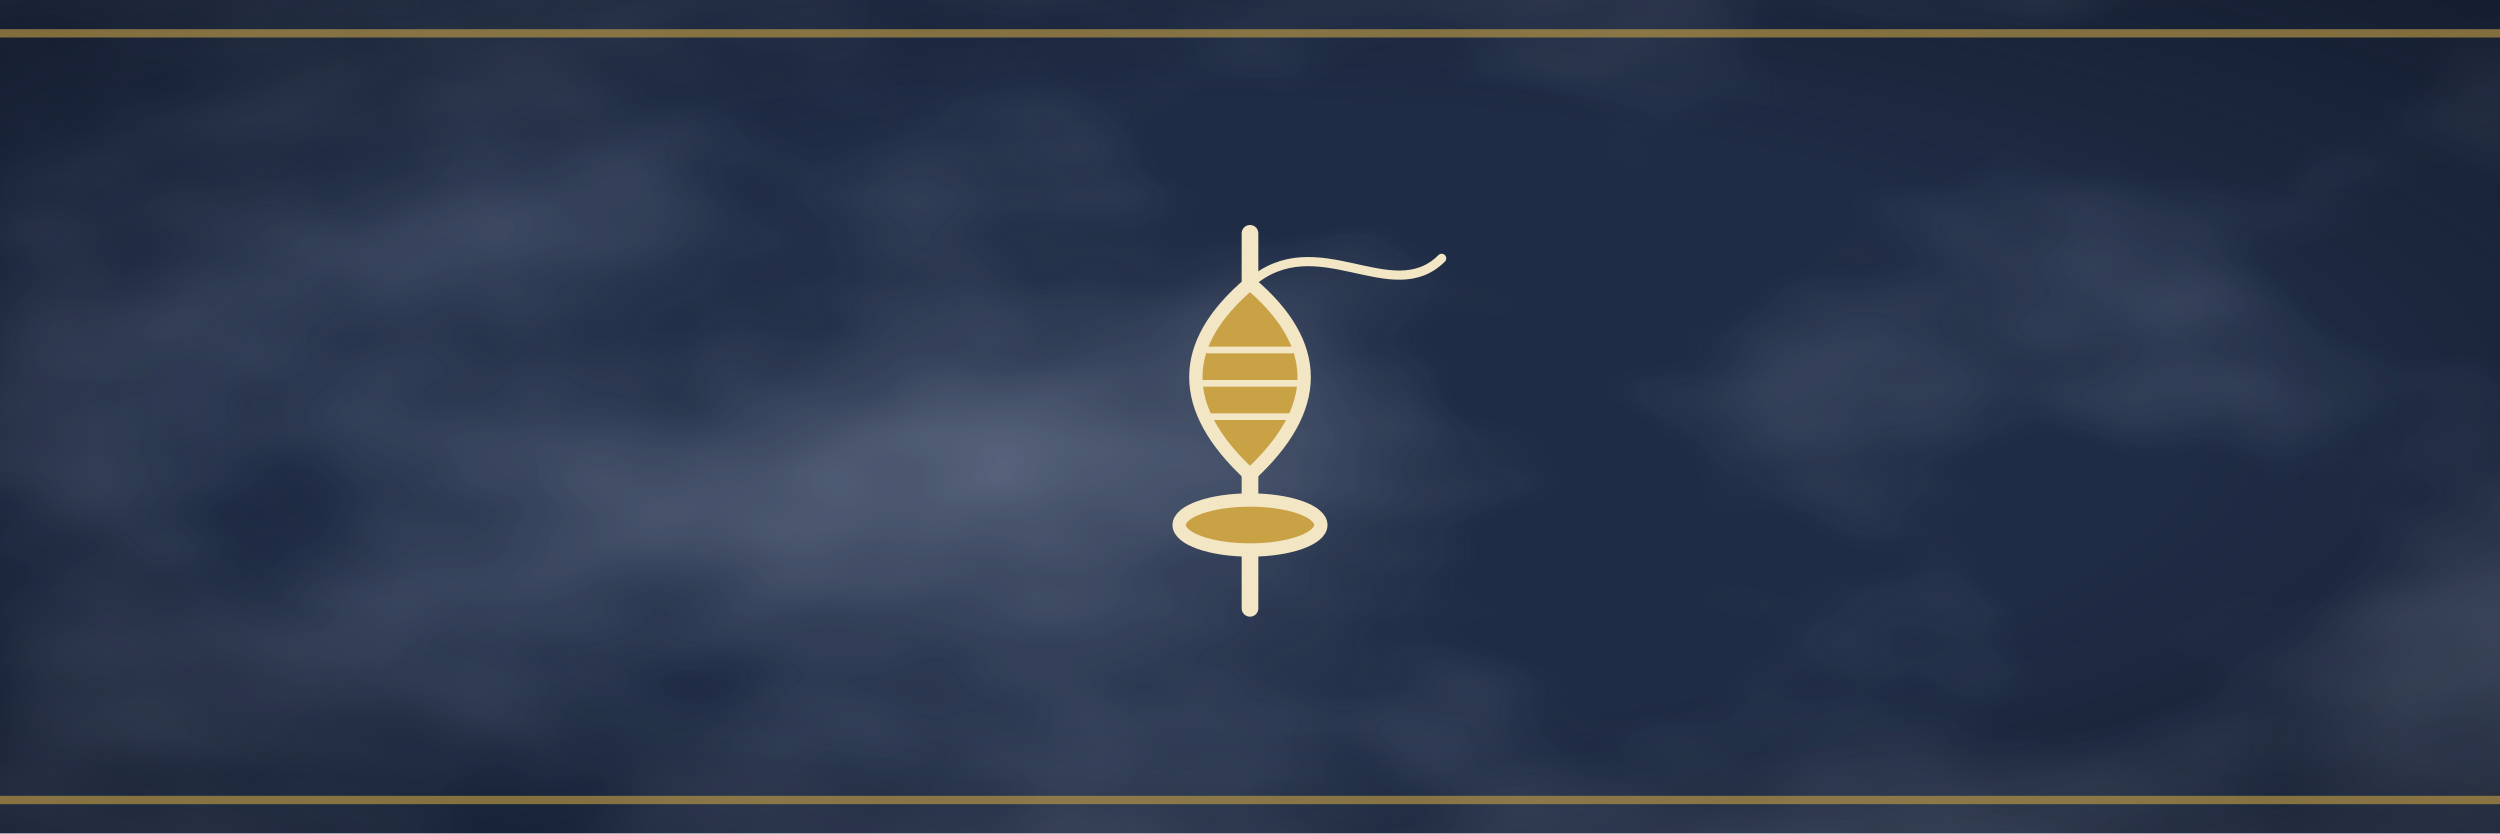
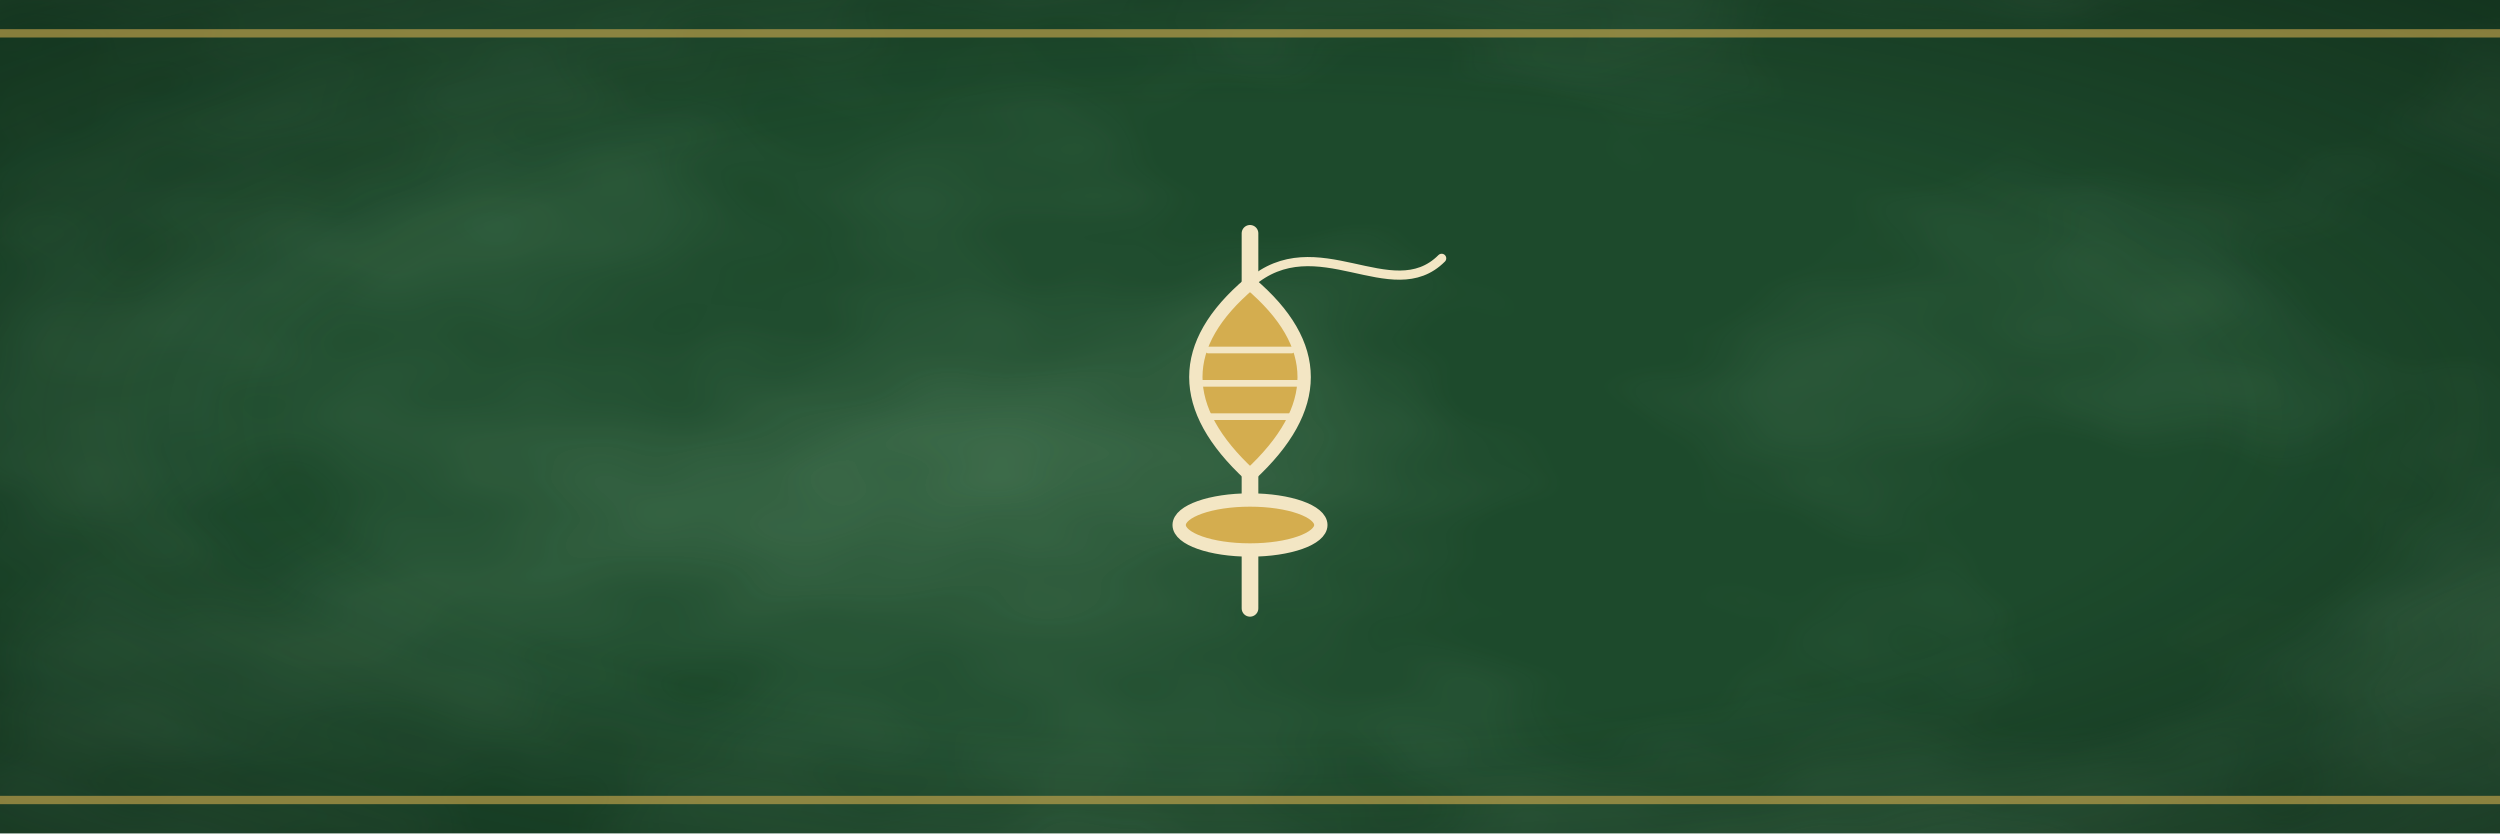
<svg xmlns="http://www.w3.org/2000/svg" viewBox="0 0 600 200" preserveAspectRatio="xMidYMid slice">
  <defs>
    <filter id="m" x="0" y="0" width="100%" height="100%">
      <feTurbulence type="fractalNoise" baseFrequency=".006 .011" numOctaves="4" seed="158" />
-       <feColorMatrix values="0 0 0 0 .55  0 0 0 0 .62  0 0 0 0 .78  0 0 0 1.25 -.5" />
+       <feColorMatrix values="0 0 0 0 .20  0 0 0 0 .42  0 0 0 0 .24  0 0 0 1.25 -.5" />
    </filter>
    <radialGradient id="v" cx=".5" cy=".5" r=".75">
-       <stop offset=".5" stop-color="#05080f" stop-opacity="0" />
-       <stop offset="1" stop-color="#05080f" stop-opacity=".45" />
+       <stop offset=".5" stop-color="#06140b" stop-opacity="0" />
+       <stop offset="1" stop-color="#06140b" stop-opacity=".45" />
    </radialGradient>
  </defs>
-   <rect width="600" height="200" fill="#1f2c45" />
+   <rect width="600" height="200" fill="#1d4a2c" />
  <rect width="600" height="200" filter="url(#m)" opacity=".55" />
  <rect width="600" height="200" fill="url(#v)" />
-   <path d="M0 8H600M0 192H600" stroke="#c9a245" stroke-width="2" opacity=".6" />
+   <path d="M0 8H600M0 192H600" stroke="#d4ad4f" stroke-width="2" opacity=".6" />
  <g transform="translate(250 50)">
    <path d="M50 6V96" fill="none" stroke="#f3e6c4" stroke-width="4" stroke-linejoin="round" stroke-linecap="round" />
-     <path d="M50 18Q76 40 50 64Q24 40 50 18Z" fill="#c9a245" stroke="#f3e6c4" stroke-width="3.2" stroke-linejoin="round" stroke-linecap="round" />
+     <path d="M50 18Q76 40 50 64Q24 40 50 18Z" fill="#d4ad4f" stroke="#f3e6c4" stroke-width="3.2" stroke-linejoin="round" stroke-linecap="round" />
    <path d="M40 34h20M38 42h24M40 50h20" fill="none" stroke="#f3e6c4" stroke-width="1.6" stroke-linejoin="round" stroke-linecap="round" />
-     <ellipse cx="50" cy="76" rx="17" ry="6" fill="#c9a245" stroke="#f3e6c4" stroke-width="3.2" stroke-linejoin="round" stroke-linecap="round" />
+     <ellipse cx="50" cy="76" rx="17" ry="6" fill="#d4ad4f" stroke="#f3e6c4" stroke-width="3.2" stroke-linejoin="round" stroke-linecap="round" />
    <path d="M50 18C66 4 84 24 96 12" fill="none" stroke="#f3e6c4" stroke-width="2.2" stroke-linejoin="round" stroke-linecap="round" />
  </g>
</svg>
